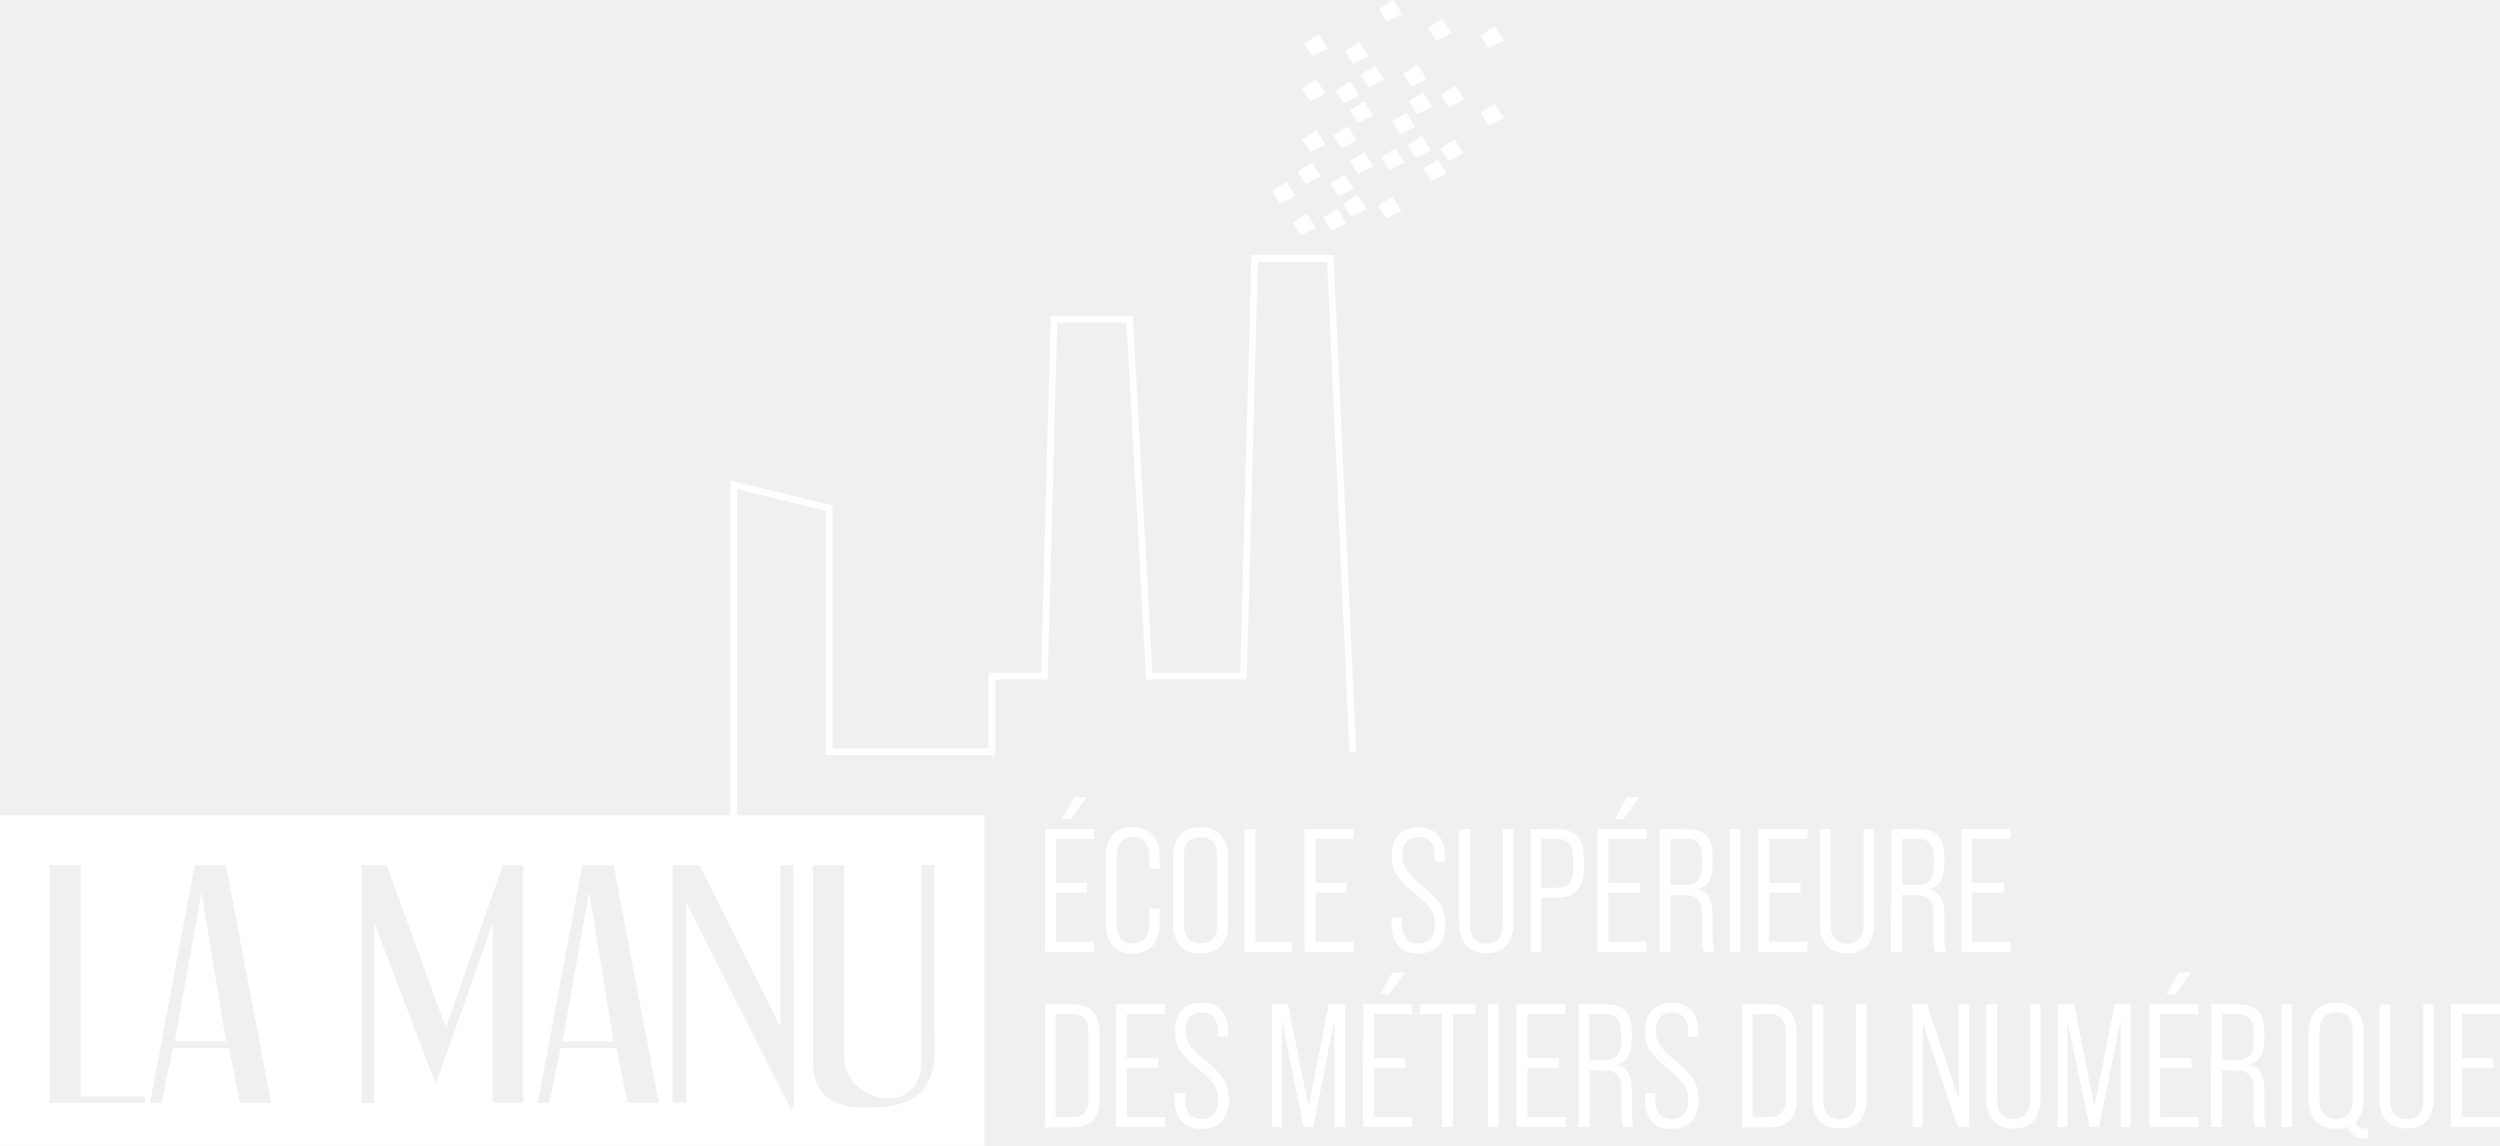
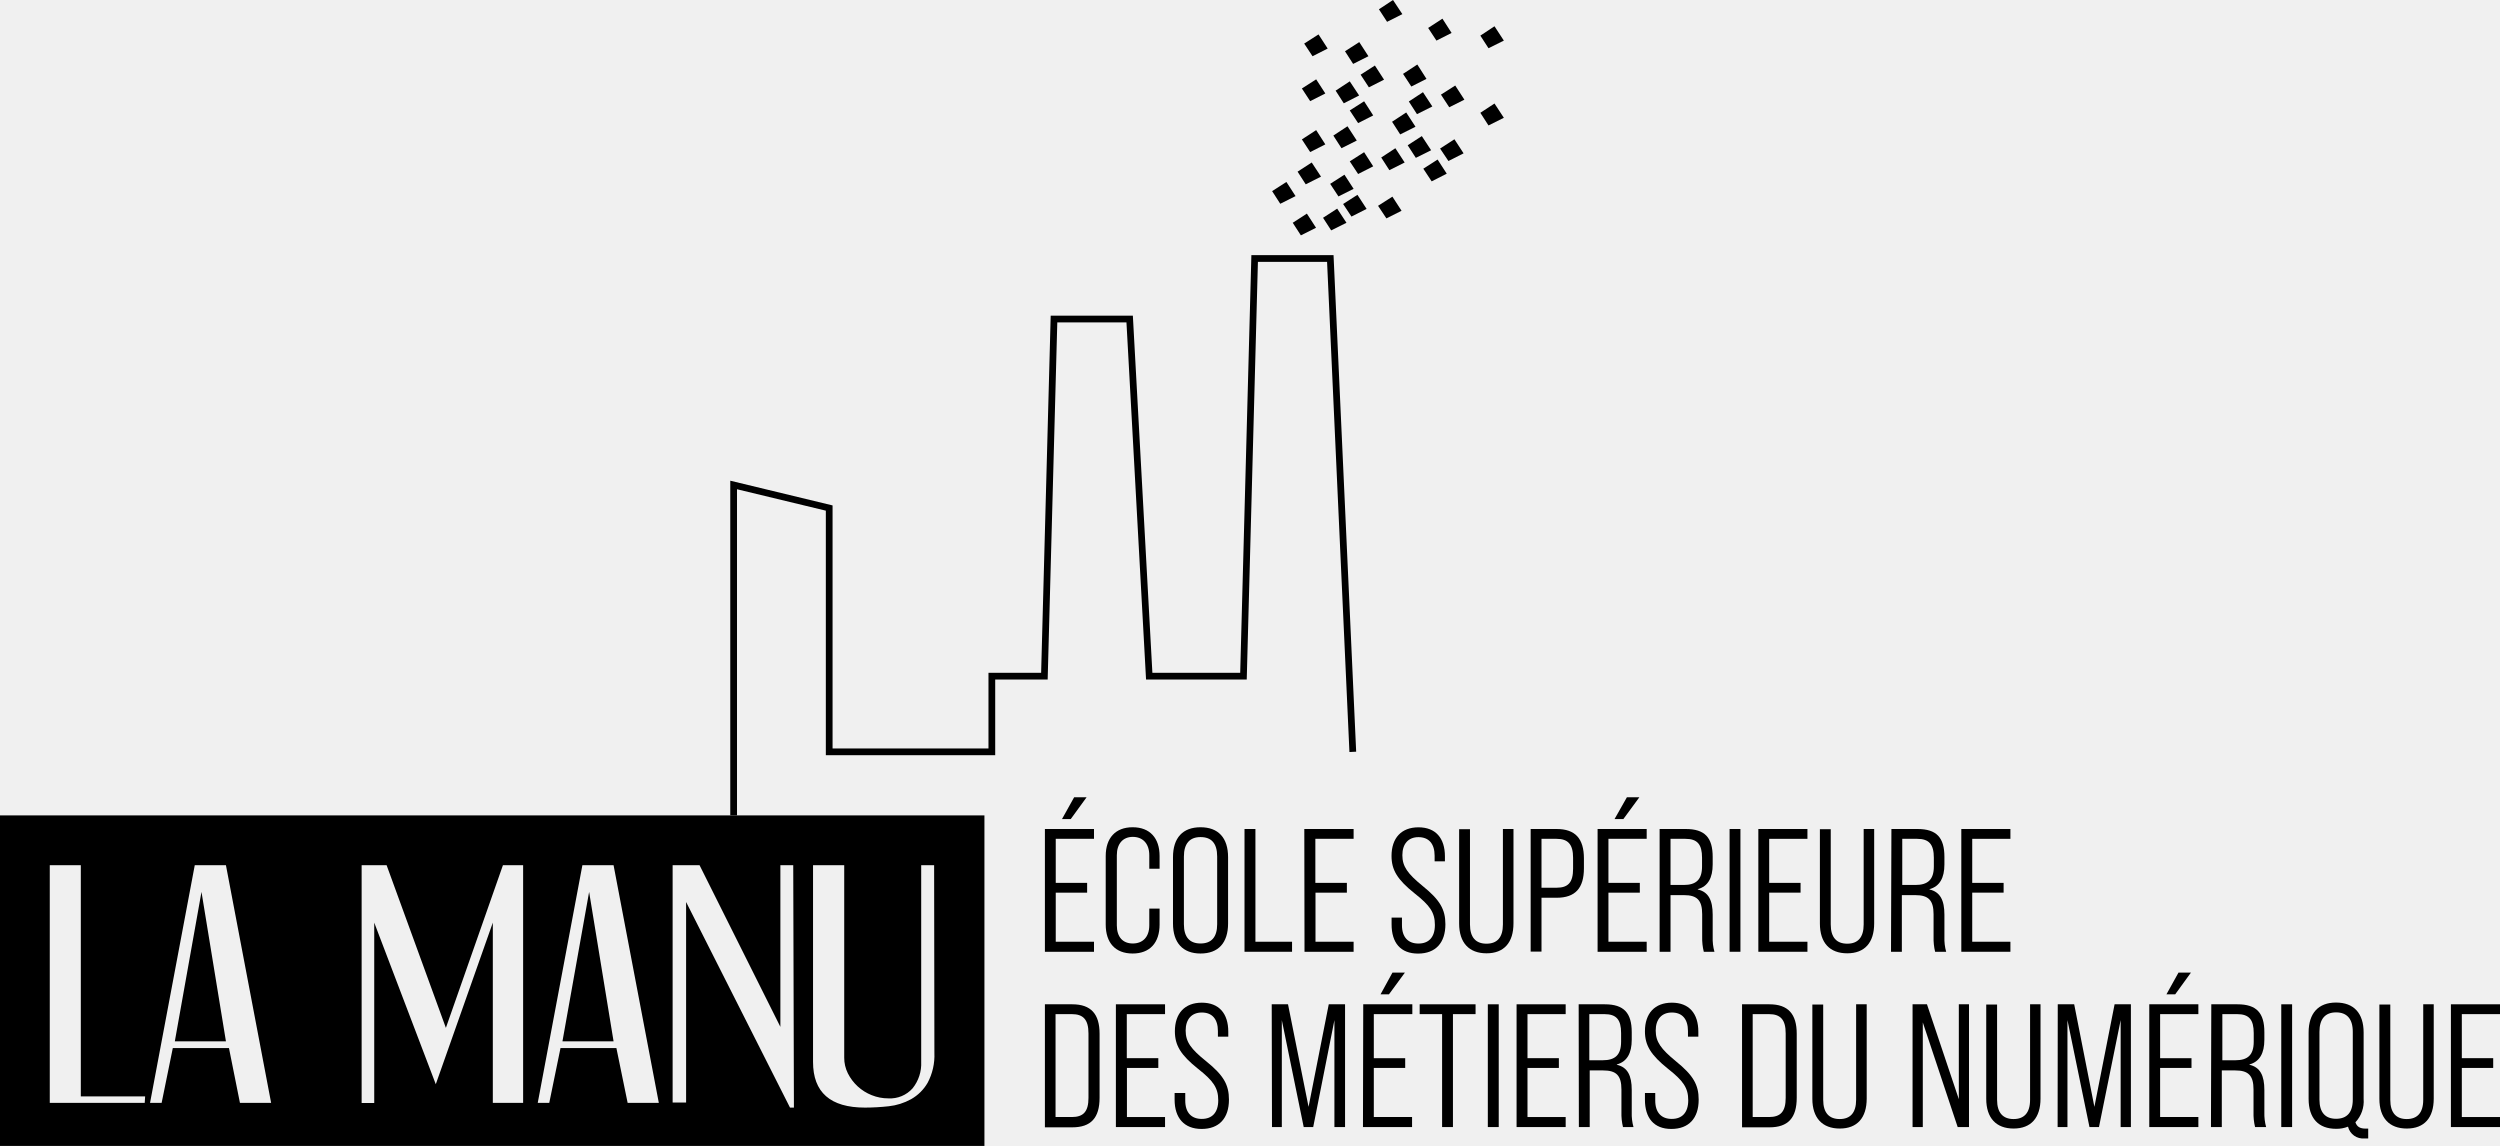
- <svg xmlns="http://www.w3.org/2000/svg" width="371.23" height="170.16" viewBox="0 0 371.23 170.16">
-   <defs>
-     <style>
-       .cls-1 {
-         fill: #fff;
-       }
-     </style>
-   </defs>
+ <svg xmlns="http://www.w3.org/2000/svg" width="371.23" height="170.16" viewBox="0 0 371.23 170.16" fill="black">
  <g id="Calque_2" data-name="Calque 2">
    <g id="Calque_1-2" data-name="Calque 1">
      <g id="LaManuFull_RVB_white">
        <g>
          <path class="cls-1" d="M155.16,123.1h7.29v1.46h-5.68v6.54h4.66v1.45h-4.66v7.29h5.68v1.49h-7.29Zm4.34-4.71h1.85L159,121.62h-1.3Z" />
          <path class="cls-1" d="M164.19,137.29V127.11c0-2.65,1.43-4.27,4-4.27s4,1.62,4,4.27V129h-1.53v-2c0-1.77-1-2.73-2.45-2.73s-2.37,1-2.37,2.73V137.4c0,1.76.91,2.7,2.37,2.7s2.45-.94,2.45-2.7v-2.48h1.53v2.37c0,2.68-1.43,4.3-4,4.3S164.19,140,164.19,137.29Z" />
          <path class="cls-1" d="M174.18,137.13v-9.84c0-2.89,1.46-4.45,4.09-4.45s4.09,1.56,4.09,4.45v9.84c0,2.89-1.46,4.46-4.09,4.46S174.18,140,174.18,137.13Zm6.56.11V127.19c0-2-.88-2.89-2.47-2.89s-2.47.94-2.47,2.89v10.05c0,1.95.88,2.86,2.47,2.86S180.74,139.19,180.74,137.24Z" />
          <path class="cls-1" d="M184.8,123.1h1.62v16.74h5.44v1.49H184.8Z" />
          <path class="cls-1" d="M193.68,123.1H201v1.46h-5.68v6.54H200v1.45h-4.66v7.29H201v1.49h-7.29Z" />
          <path class="cls-1" d="M206.64,137.26v-1h1.54v1.12c0,1.82.94,2.73,2.45,2.73s2.44-.91,2.44-2.76-.73-2.89-3-4.68c-2.58-2.06-3.44-3.49-3.44-5.57,0-2.66,1.46-4.25,4-4.25s3.93,1.59,3.93,4.32v.73h-1.53v-.83c0-1.82-.89-2.76-2.4-2.76s-2.39,1-2.39,2.68.78,2.74,3,4.56c2.58,2.08,3.39,3.49,3.39,5.7,0,2.76-1.46,4.35-4.06,4.35S206.64,140,206.64,137.26Z" />
          <path class="cls-1" d="M216.67,137.13v-14h1.61v14.14c0,1.95.88,2.86,2.45,2.86s2.44-.91,2.44-2.86V123.1h1.57v14c0,2.87-1.41,4.46-4,4.46S216.67,140,216.67,137.13Z" />
          <path class="cls-1" d="M227.29,123.1h3.85c2.78,0,4.06,1.43,4.06,4.38v1.45c0,2.95-1.28,4.38-4.06,4.38H228.9v8h-1.61Zm3.85,8.72c1.69,0,2.45-.75,2.45-2.81v-1.64c0-2-.76-2.81-2.45-2.81H228.9v7.26Z" />
          <path class="cls-1" d="M237.23,123.1h7.29v1.46h-5.68v6.54h4.66v1.45h-4.66v7.29h5.68v1.49h-7.29Zm4.35-4.71h1.85l-2.37,3.23h-1.31Z" />
          <path class="cls-1" d="M246.44,123.1h3.88c2.84,0,4,1.28,4,4.14v1.12c0,2-.7,3.26-2.21,3.67v.05c1.58.37,2.21,1.59,2.21,3.75v3.31a7.2,7.2,0,0,0,.26,2.19H253a8.29,8.29,0,0,1-.24-2.22v-3.36c0-2.1-.78-2.83-2.7-2.83h-2v8.41h-1.62Zm3.57,8.31c1.85,0,2.73-.78,2.73-2.76v-1.28c0-2-.7-2.81-2.47-2.81h-2.21v6.85Z" />
          <path class="cls-1" d="M256.83,123.1h1.61v18.23h-1.61Z" />
          <path class="cls-1" d="M261.1,123.1h7.29v1.46h-5.68v6.54h4.66v1.45h-4.66v7.29h5.68v1.49H261.1Z" />
          <path class="cls-1" d="M270.24,137.13v-14h1.61v14.14c0,1.95.88,2.86,2.45,2.86s2.44-.91,2.44-2.86V123.1h1.56v14c0,2.87-1.4,4.46-4,4.46S270.24,140,270.24,137.13Z" />
          <path class="cls-1" d="M280.86,123.1h3.87c2.84,0,4,1.28,4,4.14v1.12c0,2-.7,3.26-2.21,3.67v.05c1.58.37,2.21,1.59,2.21,3.75v3.31a7.2,7.2,0,0,0,.26,2.19h-1.64a8.39,8.39,0,0,1-.23-2.22v-3.36c0-2.1-.79-2.83-2.71-2.83h-2v8.41h-1.61Zm3.56,8.31c1.85,0,2.74-.78,2.74-2.76v-1.28c0-2-.71-2.81-2.48-2.81h-2.21v6.85Z" />
          <path class="cls-1" d="M291.24,123.1h7.29v1.46h-5.67v6.54h4.66v1.45h-4.66v7.29h5.67v1.49h-7.29Z" />
          <path class="cls-1" d="M155.16,149.13h4.06c2.78,0,4.06,1.44,4.06,4.38V163c0,3-1.28,4.4-4.06,4.4h-4.06Zm4,16.74c1.69,0,2.47-.78,2.47-2.84v-9.57c0-2.06-.78-2.87-2.47-2.87h-2.42v15.28Z" />
          <path class="cls-1" d="M165.7,149.13H173v1.46h-5.68v6.54H172v1.45h-4.66v7.29H173v1.49H165.7Z" />
          <path class="cls-1" d="M174.42,163.3v-1H176v1.12c0,1.82.94,2.73,2.45,2.73s2.45-.91,2.45-2.76-.73-2.89-3-4.68c-2.58-2.06-3.44-3.49-3.44-5.57,0-2.66,1.46-4.25,4-4.25s3.93,1.59,3.93,4.32v.73h-1.54v-.83c0-1.82-.88-2.76-2.39-2.76s-2.4,1-2.4,2.68.78,2.74,3.05,4.56c2.58,2.08,3.38,3.49,3.38,5.7,0,2.76-1.46,4.35-4.06,4.35S174.42,166,174.42,163.3Z" />
          <path class="cls-1" d="M188.84,149.13h2.42l3.05,15.23,3-15.23h2.42v18.23h-1.58V151.48L195,167.36h-1.41l-3.25-15.88v15.88h-1.46Z" />
          <path class="cls-1" d="M202.43,149.13h7.29v1.46H204v6.54h4.66v1.45H204v7.29h5.68v1.49h-7.29Zm4.34-4.71h1.85l-2.37,3.23H205Z" />
          <path class="cls-1" d="M214.14,150.59h-3.33v-1.46h8.3v1.46h-3.36v16.77h-1.61Z" />
          <path class="cls-1" d="M220.93,149.13h1.62v18.23h-1.62Z" />
          <path class="cls-1" d="M225.2,149.13h7.29v1.46h-5.67v6.54h4.66v1.45h-4.66v7.29h5.67v1.49H225.2Z" />
          <path class="cls-1" d="M234.42,149.13h3.88c2.83,0,4,1.28,4,4.14v1.12c0,2-.7,3.26-2.21,3.67v.05c1.59.37,2.21,1.59,2.21,3.75v3.31a7.2,7.2,0,0,0,.26,2.19H241a8.39,8.39,0,0,1-.23-2.22v-3.35c0-2.11-.78-2.84-2.71-2.84h-2v8.41h-1.61Zm3.56,8.31c1.85,0,2.74-.78,2.74-2.76V153.4c0-2-.7-2.81-2.48-2.81H236v6.85Z" />
          <path class="cls-1" d="M244.26,163.3v-1h1.53v1.12c0,1.82.94,2.73,2.45,2.73s2.45-.91,2.45-2.76-.73-2.89-3-4.68c-2.57-2.06-3.43-3.49-3.43-5.57,0-2.66,1.45-4.25,4-4.25s3.93,1.59,3.93,4.32v.73h-1.54v-.83c0-1.82-.88-2.76-2.39-2.76s-2.4,1-2.4,2.68.78,2.74,3,4.56c2.57,2.08,3.38,3.49,3.38,5.7,0,2.76-1.46,4.35-4.06,4.35S244.26,166,244.26,163.3Z" />
          <path class="cls-1" d="M258.68,149.13h4.06c2.78,0,4.06,1.44,4.06,4.38V163c0,3-1.28,4.4-4.06,4.4h-4.06Zm4,16.74c1.7,0,2.48-.78,2.48-2.84v-9.57c0-2.06-.78-2.87-2.48-2.87h-2.42v15.28Z" />
          <path class="cls-1" d="M269.12,163.17v-14h1.61v14.14c0,1.95.89,2.86,2.45,2.86s2.44-.91,2.44-2.86V149.13h1.57v14c0,2.86-1.41,4.45-4,4.45S269.12,166,269.12,163.17Z" />
          <path class="cls-1" d="M284,149.13h2.14l4.73,14.09V149.13h1.51v18.23H290.7l-5.18-15.54v15.54H284Z" />
          <path class="cls-1" d="M294.94,163.17v-14h1.61v14.14c0,1.95.89,2.86,2.45,2.86s2.45-.91,2.45-2.86V149.13H303v14c0,2.86-1.41,4.45-4,4.45S294.94,166,294.94,163.17Z" />
          <path class="cls-1" d="M305.56,149.13H308l3,15.23,3-15.23h2.42v18.23H314.9V151.48l-3.22,15.88h-1.41L307,151.48v15.88h-1.46Z" />
          <path class="cls-1" d="M319.15,149.13h7.29v1.46h-5.68v6.54h4.66v1.45h-4.66v7.29h5.68v1.49h-7.29Zm4.34-4.71h1.85L323,147.65h-1.3Z" />
          <path class="cls-1" d="M328.36,149.13h3.88c2.84,0,4,1.28,4,4.14v1.12c0,2-.7,3.26-2.21,3.67v.05c1.59.37,2.21,1.59,2.21,3.75v3.31a7.52,7.52,0,0,0,.26,2.19h-1.64a8.39,8.39,0,0,1-.23-2.22v-3.35c0-2.11-.78-2.84-2.71-2.84h-2v8.41h-1.61Zm3.57,8.31c1.85,0,2.73-.78,2.73-2.76V153.4c0-2-.7-2.81-2.47-2.81H330v6.85Z" />
          <path class="cls-1" d="M338.75,149.13h1.61v18.23h-1.61Z" />
          <path class="cls-1" d="M351.66,167.59v1.46h-.52a2.31,2.31,0,0,1-2.48-1.75,4.51,4.51,0,0,1-1.77.32c-2.62,0-4.08-1.57-4.08-4.45v-9.84c0-2.89,1.46-4.46,4.08-4.46s4.09,1.57,4.09,4.46v9.84a4.54,4.54,0,0,1-1.22,3.48c.23.68.7.94,1.53.94Zm-4.77-1.46c1.59,0,2.48-.91,2.48-2.86V153.22c0-1.95-.89-2.89-2.48-2.89s-2.47.94-2.47,2.89v10.05C344.42,165.22,345.31,166.13,346.89,166.13Z" />
          <path class="cls-1" d="M353.32,163.17v-14h1.62v14.14c0,1.95.88,2.86,2.44,2.86s2.45-.91,2.45-2.86V149.13h1.56v14c0,2.86-1.4,4.45-4,4.45S353.32,166,353.32,163.17Z" />
          <path class="cls-1" d="M363.94,149.13h7.29v1.46h-5.67v6.54h4.66v1.45h-4.66v7.29h5.67v1.49h-7.29Z" />
        </g>
        <g id="logotype">
          <path class="cls-1" d="M0,121.08v49.08H146.18V121.08Zm95.32,5.71a.15.15,0,0,1-.08,0s0,0,0,0Zm-2.83,3.7h0l0,0h0Zm-71,33.28H7.39V128.48H12v34.33h9.55Zm14.14,0L34,155.63H25.66L24,163.77H22.28l6.64-35.29h4.63l6.71,35.29Zm42.05,0H73.18V137l-8.47,24-9.14-24v26.79H53.7V128.48h3.71l8.8,24.15,8.47-24.15h3Zm15.52,0-1.67-8.14H83.23l-1.67,8.14H79.85l6.63-35.29h4.63l6.72,35.29Zm24.69.7h-.58l-15.43-30.53v29.78h-2V128.48h4l12,24v-24h1.91Zm20.86-8.13a8.66,8.66,0,0,1-1,4.44,6.54,6.54,0,0,1-2.46,2.44,8.8,8.8,0,0,1-3.32,1.05,33,33,0,0,1-3.52.2q-7.73,0-7.72-6.79v-29.2h4.63v28.57a5.15,5.15,0,0,0,.54,2.33,6.73,6.73,0,0,0,3.53,3.24,6.56,6.56,0,0,0,2.48.48,4.47,4.47,0,0,0,3.61-1.5,5.85,5.85,0,0,0,1.27-3.92v-29.2h1.92Z" />
          <polygon class="cls-1" points="83.52 154.63 91.11 154.63 87.48 132.44 83.52 154.63" />
          <polygon class="cls-1" points="25.96 154.63 33.55 154.63 29.92 132.44 25.96 154.63" />
        </g>
        <g>
          <polyline class="cls-1" points="193.17 34.95 191.96 33.08 194.06 31.72 195.42 33.82 193.17 34.95" />
          <polyline class="cls-1" points="190.11 30.26 188.9 28.38 191.02 27.02 192.38 29.12 190.11 30.26" />
          <polyline class="cls-1" points="201.67 25.84 200.43 23.96 202.56 22.6 203.91 24.7 201.67 25.84" />
          <polyline class="cls-1" points="201.67 18.28 200.43 16.4 202.56 15.04 203.91 17.14 201.67 18.28" />
          <polyline class="cls-1" points="213.3 6.03 212.07 4.15 214.19 2.77 215.55 4.89 213.3 6.03" />
          <polyline class="cls-1" points="221.03 7.16 219.82 5.29 221.92 3.9 223.31 6.03 221.03 7.16" />
          <polyline class="cls-1" points="193.89 27.37 192.68 25.49 194.78 24.13 196.16 26.23 193.89 27.37" />
          <polyline class="cls-1" points="194.9 8.35 193.66 6.47 195.79 5.11 197.15 7.21 194.9 8.35" />
          <polyline class="cls-1" points="210.41 16.95 209.2 15.07 211.3 13.69 212.69 15.81 210.41 16.95" />
          <polyline class="cls-1" points="215.08 23.91 213.84 22.06 215.97 20.68 217.33 22.77 215.08 23.91" />
          <polyline class="cls-1" points="199.54 15.34 198.33 13.46 200.43 12.08 201.82 14.18 199.54 15.34" />
          <polyline class="cls-1" points="200.93 9.49 199.72 7.61 201.84 6.25 203.2 8.35 200.93 9.49" />
          <polyline class="cls-1" points="203.27 12.97 202.04 11.09 204.16 9.73 205.52 11.83 203.27 12.97" />
          <polyline class="cls-1" points="210.24 23.44 209.03 21.57 211.13 20.21 212.51 22.31 210.24 23.44" />
          <polyline class="cls-1" points="207.92 19.96 206.71 18.08 208.81 16.7 210.19 18.82 207.92 19.96" />
          <polyline class="cls-1" points="212.59 26.93 211.35 25.05 213.47 23.69 214.83 25.79 212.59 26.93" />
          <polyline class="cls-1" points="215.2 15.93 213.97 14.05 216.09 12.7 217.45 14.8 215.2 15.93" />
          <polyline class="cls-1" points="209.57 12.85 208.34 10.97 210.46 9.58 211.82 11.71 209.57 12.85" />
          <polyline class="cls-1" points="221.03 18.63 219.82 16.75 221.92 15.37 223.31 17.49 221.03 18.63" />
          <polyline class="cls-1" points="205.97 3.24 204.76 1.38 206.85 0 208.24 2.1 205.97 3.24" />
          <polyline class="cls-1" points="197.67 34.21 196.46 32.34 198.56 30.98 199.94 33.08 197.67 34.21" />
          <polyline class="cls-1" points="194.55 15.02 193.32 13.14 195.44 11.78 196.8 13.88 194.55 15.02" />
          <polyline class="cls-1" points="200.68 32.16 199.44 30.29 201.57 28.93 202.93 31.02 200.68 32.16" />
          <polyline class="cls-1" points="199.2 22.01 197.99 20.13 200.09 18.75 201.47 20.87 199.2 22.01" />
          <polyline class="cls-1" points="198.75 29.17 197.52 27.3 199.64 25.94 201 28.04 198.75 29.17" />
          <polyline class="cls-1" points="194.55 22.58 193.32 20.7 195.44 19.32 196.8 21.44 194.55 22.58" />
          <polyline class="cls-1" points="206.31 25.27 205.1 23.39 207.2 22.01 208.58 24.13 206.31 25.27" />
          <polyline class="cls-1" points="205.87 32.43 204.63 30.56 206.76 29.2 208.12 31.3 205.87 32.43" />
        </g>
        <polygon class="cls-1" points="109.44 121.08 108.44 121.08 108.44 71.38 123.63 75.05 123.63 111.14 146.78 111.14 146.78 99.91 154.6 99.91 156.02 46.87 168.22 46.87 171.12 99.91 184.16 99.91 185.82 37.89 198.02 37.89 201.38 111.62 200.38 111.67 197.06 38.89 186.79 38.89 185.13 100.91 170.18 100.91 167.27 47.87 157 47.87 155.57 100.91 147.78 100.91 147.78 112.14 122.63 112.14 122.63 75.83 109.44 72.65 109.44 121.08" />
      </g>
    </g>
  </g>
</svg>
